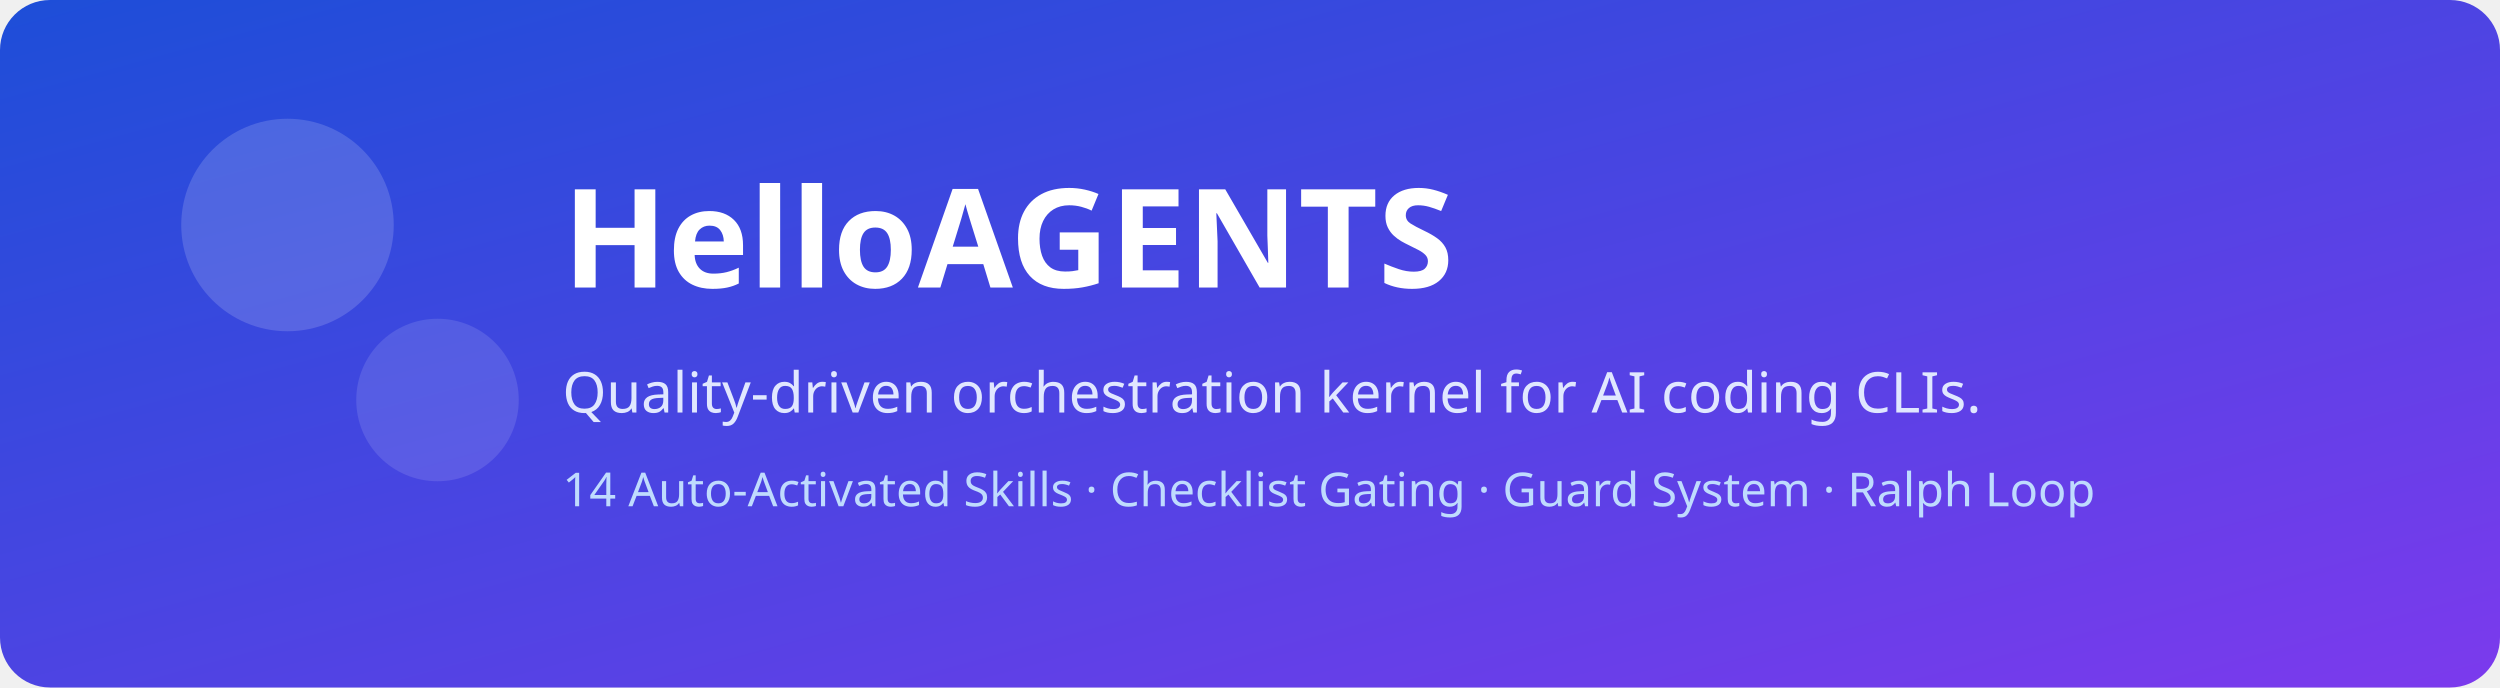
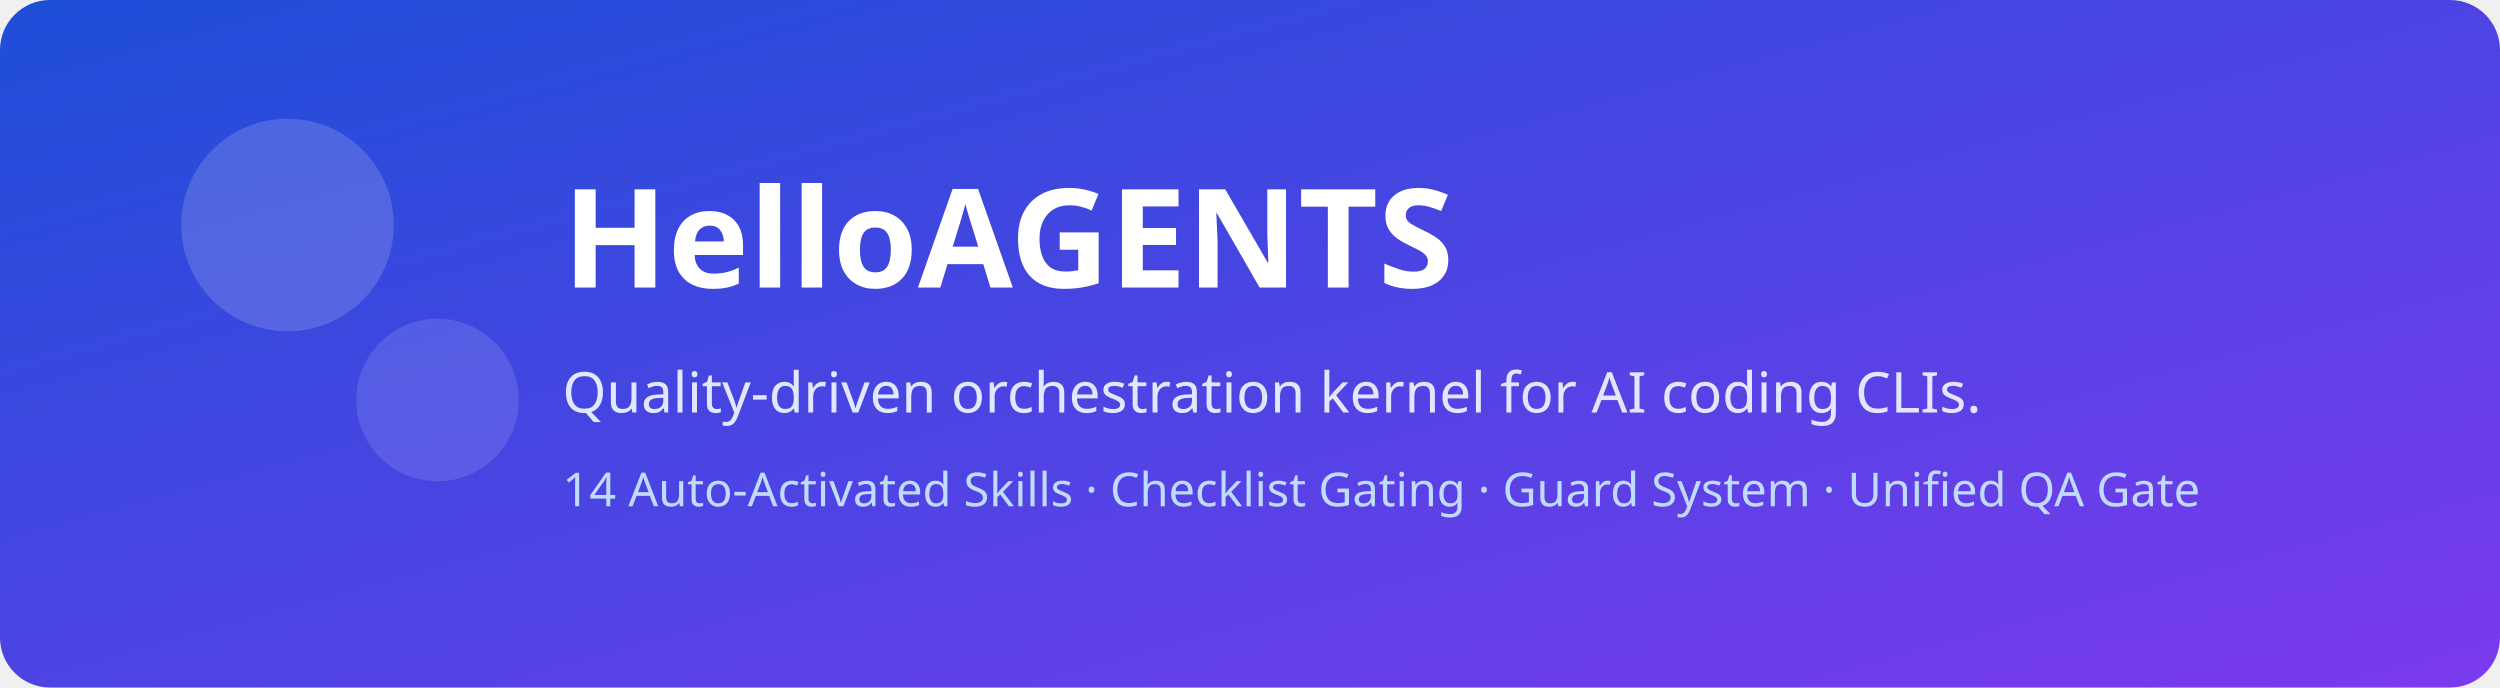
<svg xmlns="http://www.w3.org/2000/svg" viewBox="0 0 800 220" role="img" aria-labelledby="title desc">
  <defs>
    <linearGradient id="bg" x1="0" y1="0" x2="1" y2="1">
      <stop offset="0%" stop-color="#1d4ed8" />
      <stop offset="100%" stop-color="#7c3aed" />
    </linearGradient>
  </defs>
  <rect width="800" height="220" rx="16" fill="url(#bg)" />
  <circle cx="92" cy="72" r="34" fill="rgba(255,255,255,0.16)" />
  <circle cx="140" cy="128" r="26" fill="rgba(255,255,255,0.12)" />
  <text x="180" y="92" fill="#ffffff" font-size="44" font-family="system-ui, sans-serif" font-weight="700">HelloAGENTS</text>
  <text x="180" y="132" fill="#e0e7ff" font-size="18" font-family="system-ui, sans-serif">Quality-driven orchestration kernel for AI coding CLIs.</text>
-   <text x="180" y="162" fill="#bfdbfe" font-size="15" font-family="system-ui, sans-serif">14 Auto-Activated Skills · Checklist Gating · Guard System · Ralph Loop</text>
+   <text x="180" y="162" fill="#bfdbfe" font-size="15" font-family="system-ui, sans-serif">14 Auto-Activated Skills · Checklist Gating · Guard System · Unified QA Gate</text>
</svg>
